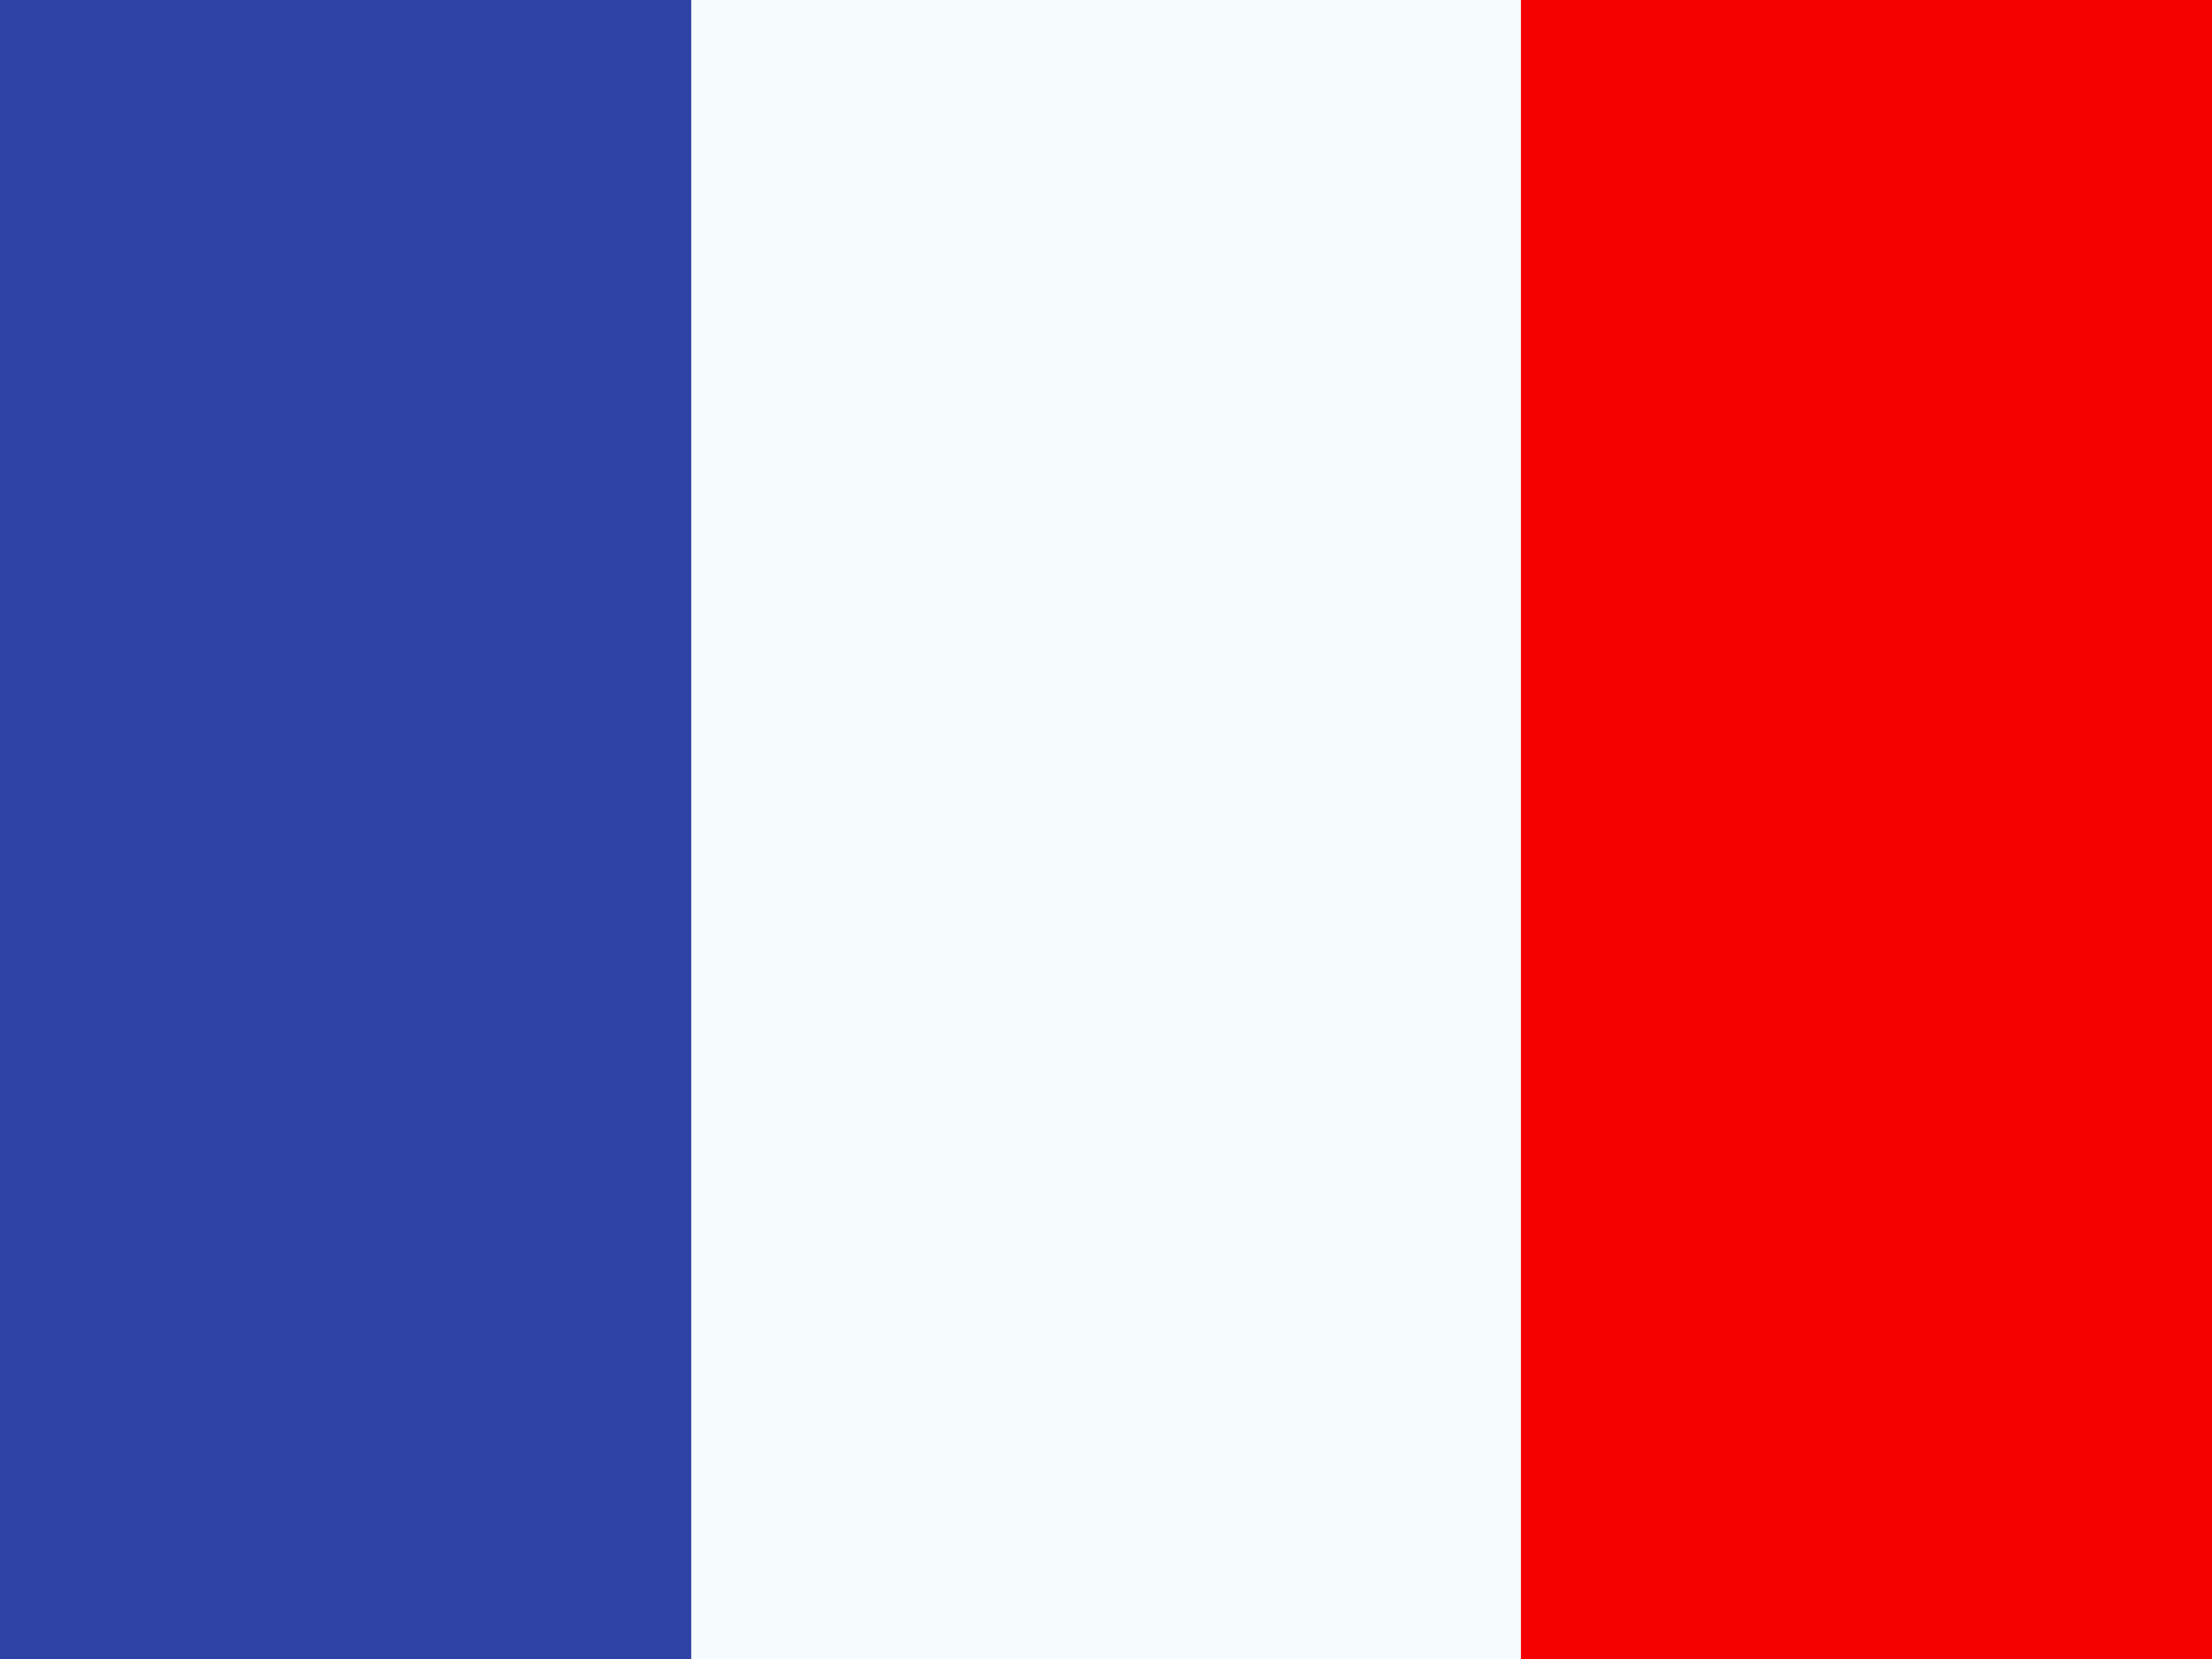
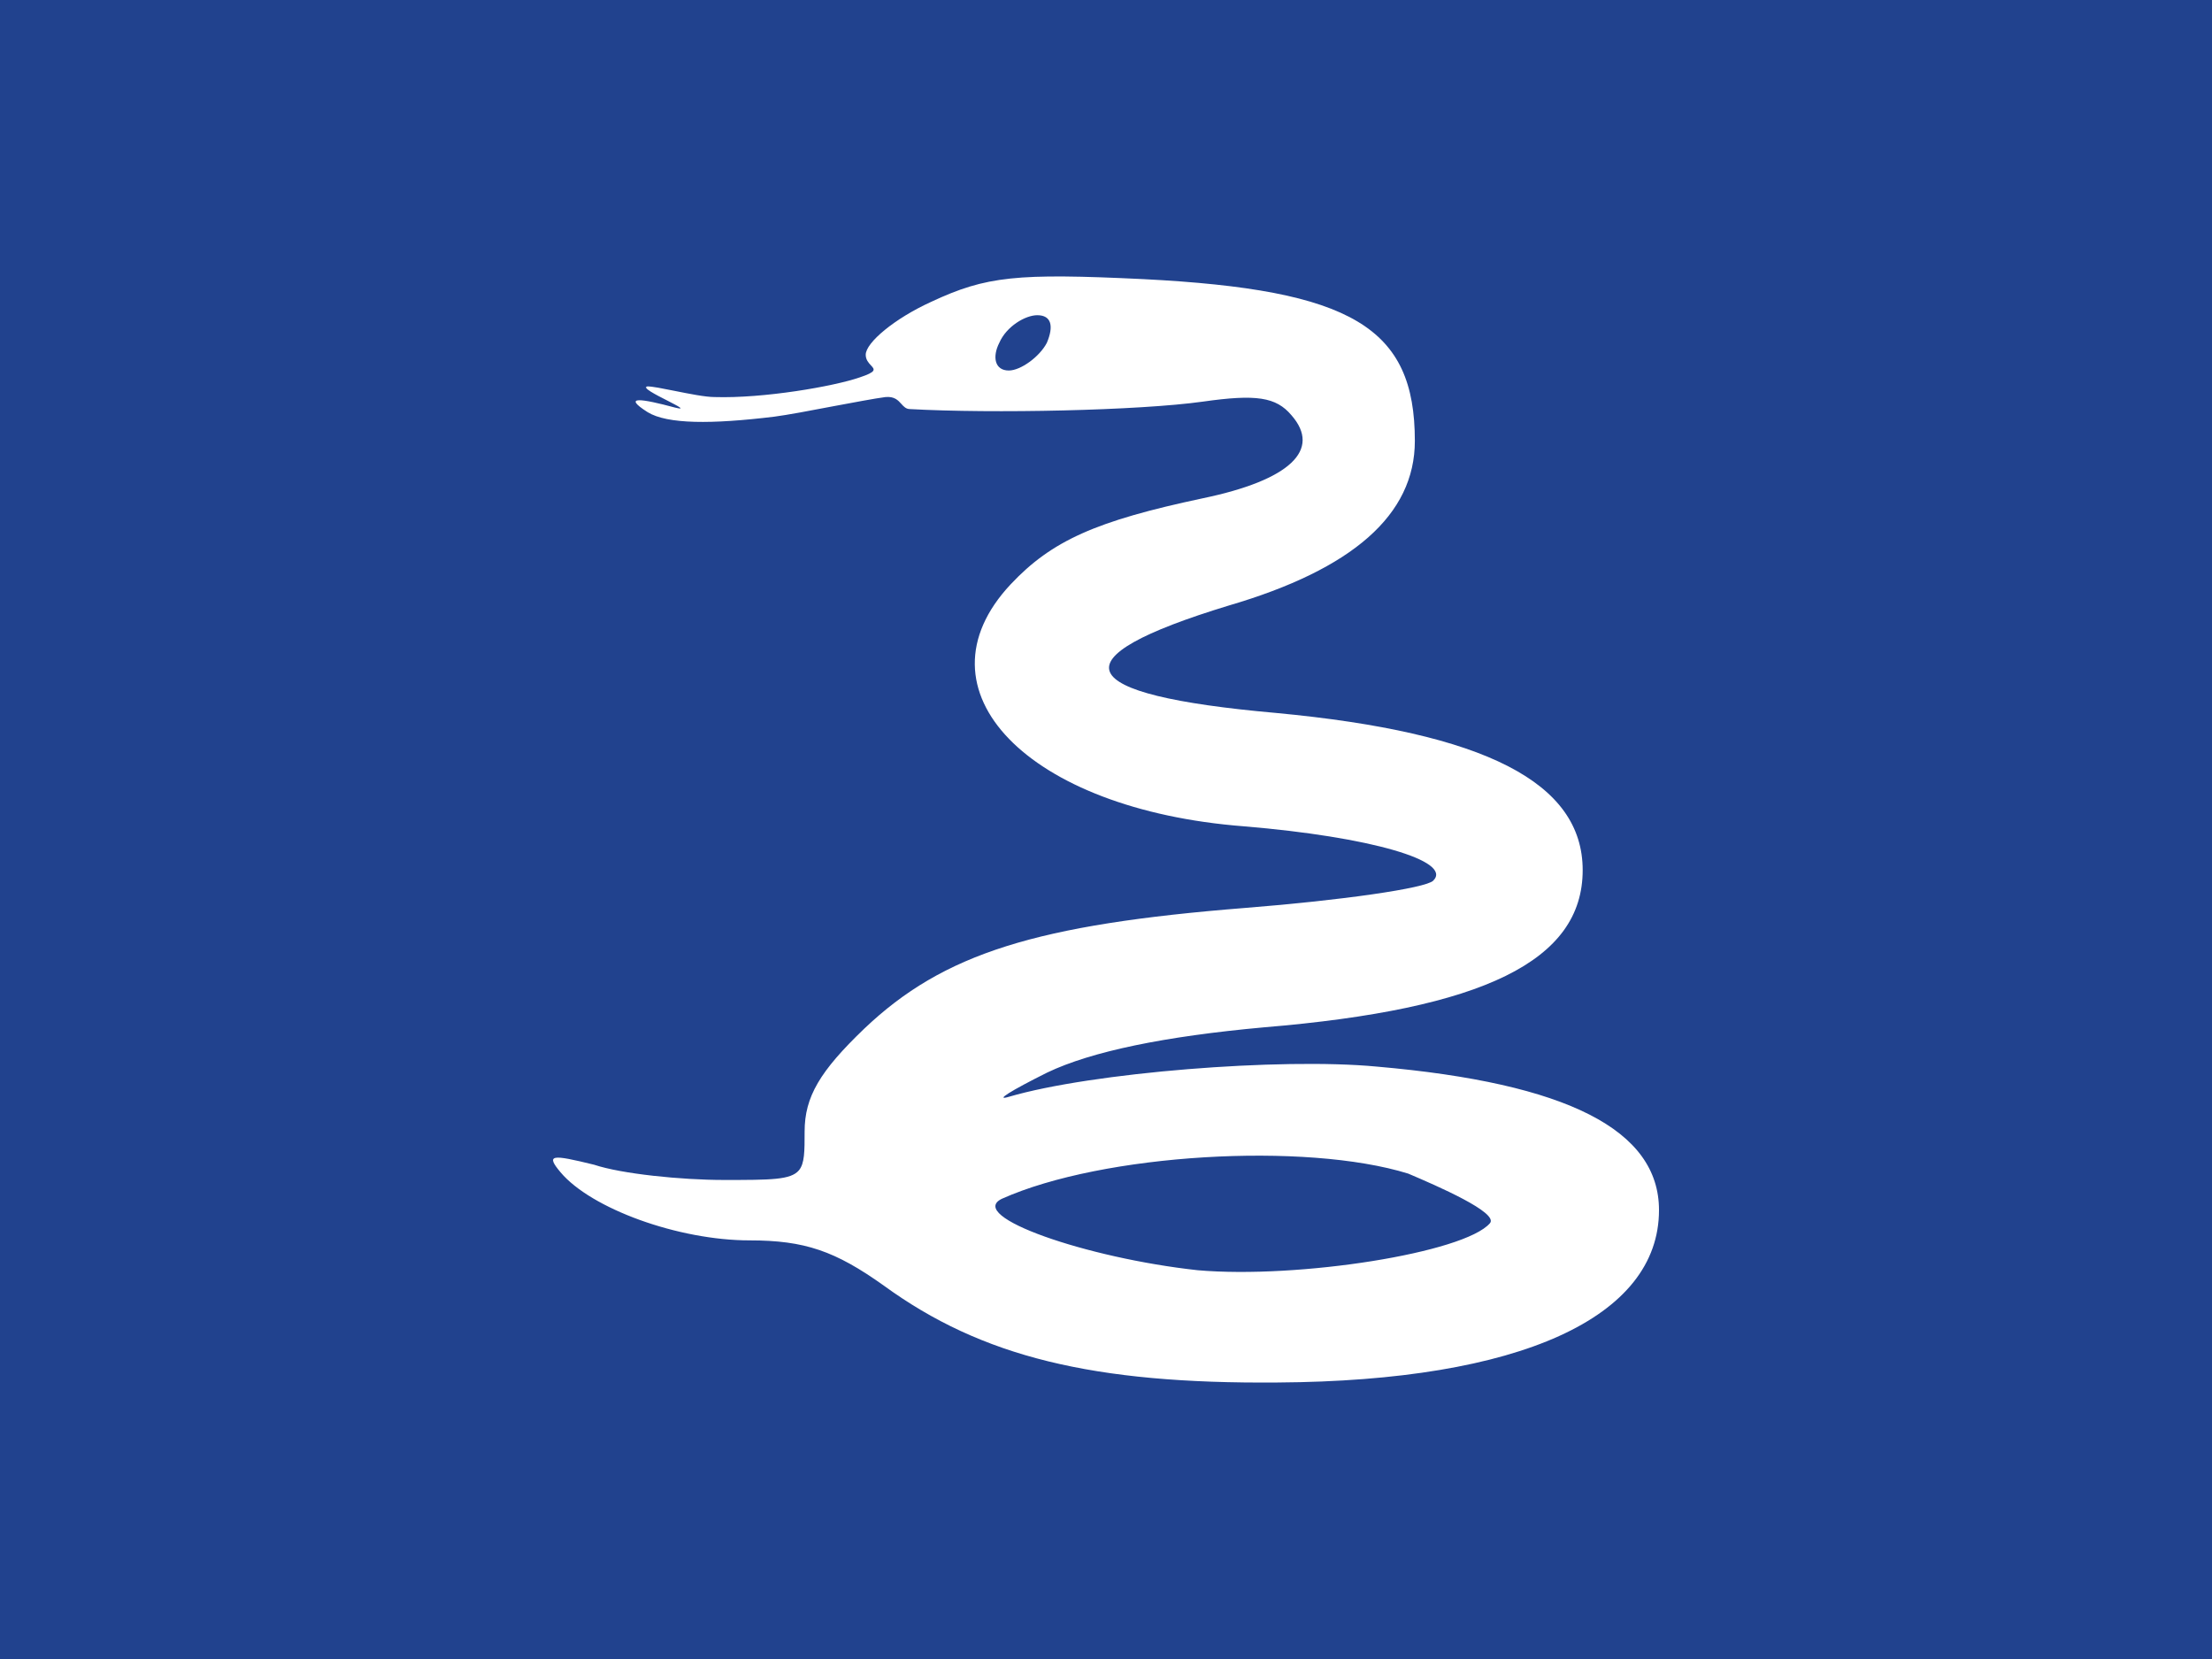
<svg xmlns="http://www.w3.org/2000/svg" width="16" height="12" viewBox="0 0 16 12" fill="none">
-   <mask id="mask0" mask-type="alpha" maskUnits="userSpaceOnUse" x="0" y="0" width="16" height="12">
-     <rect width="16" height="12" fill="white" />
-   </mask>
-   <g mask="url(#mask0)">
-     <path fill-rule="evenodd" clip-rule="evenodd" d="M11 0H16V12H11V0Z" fill="#F50100" />
-     <path fill-rule="evenodd" clip-rule="evenodd" d="M0 0H6V12H0V0Z" fill="#2E42A5" />
-     <path fill-rule="evenodd" clip-rule="evenodd" d="M5 0H11V12H5V0Z" fill="#F7FCFF" />
-   </g>
+   <rect width="16" height="12" fill="#21428E" />
+   <path fill-rule="evenodd" clip-rule="evenodd" d="M6.262 2.566C6.262 2.602 6.283 2.625 6.3 2.643C6.328 2.673 6.342 2.689 6.218 2.73C6.03 2.795 5.522 2.883 5.169 2.872C5.102 2.872 4.983 2.848 4.878 2.827C4.794 2.81 4.718 2.795 4.684 2.795C4.638 2.801 4.743 2.855 4.828 2.898C4.905 2.938 4.967 2.969 4.882 2.948C4.64 2.883 4.496 2.861 4.684 2.981C4.827 3.069 5.147 3.069 5.6 3.014C5.692 3.002 5.864 2.97 6.03 2.938C6.181 2.91 6.327 2.882 6.405 2.872C6.469 2.866 6.496 2.895 6.52 2.922C6.537 2.941 6.554 2.959 6.582 2.959C7.178 2.992 8.237 2.97 8.701 2.905C9.087 2.85 9.23 2.872 9.341 3.003C9.561 3.254 9.33 3.473 8.701 3.604C7.928 3.768 7.608 3.91 7.31 4.227C6.593 4.993 7.432 5.856 8.998 5.977C9.914 6.053 10.51 6.228 10.367 6.37C10.312 6.425 9.705 6.512 9.01 6.567C7.498 6.687 6.825 6.895 6.251 7.441C5.931 7.748 5.82 7.933 5.82 8.185C5.82 8.33 5.82 8.415 5.779 8.465C5.72 8.535 5.578 8.535 5.236 8.535C4.927 8.535 4.496 8.491 4.298 8.425C3.989 8.349 3.945 8.349 4.055 8.48C4.276 8.742 4.905 8.972 5.423 8.972C5.82 8.972 6.041 9.048 6.394 9.3C7.101 9.814 7.906 10.011 9.241 10C10.996 9.989 12 9.529 12 8.753C12 8.174 11.338 7.835 9.959 7.715C9.263 7.649 7.895 7.758 7.299 7.933C7.189 7.966 7.31 7.89 7.575 7.758C7.895 7.605 8.425 7.496 9.142 7.431C10.731 7.299 11.448 6.95 11.448 6.294C11.448 5.66 10.742 5.299 9.23 5.157C7.741 5.025 7.63 4.763 8.888 4.38C9.782 4.118 10.234 3.725 10.234 3.189C10.234 2.369 9.782 2.096 8.27 2.019C7.354 1.975 7.134 1.997 6.736 2.183C6.472 2.303 6.262 2.478 6.262 2.566ZM7.572 2.48C7.52 2.58 7.383 2.68 7.297 2.68C7.194 2.68 7.177 2.58 7.228 2.48C7.28 2.36 7.417 2.28 7.503 2.28C7.606 2.28 7.623 2.36 7.572 2.48ZM8.664 9.188C9.394 9.251 10.592 9.062 10.777 8.848C10.843 8.772 10.393 8.577 10.186 8.489C9.444 8.259 7.977 8.344 7.247 8.671C6.986 8.797 7.857 9.1 8.664 9.188Z" fill="white" />
</svg>
